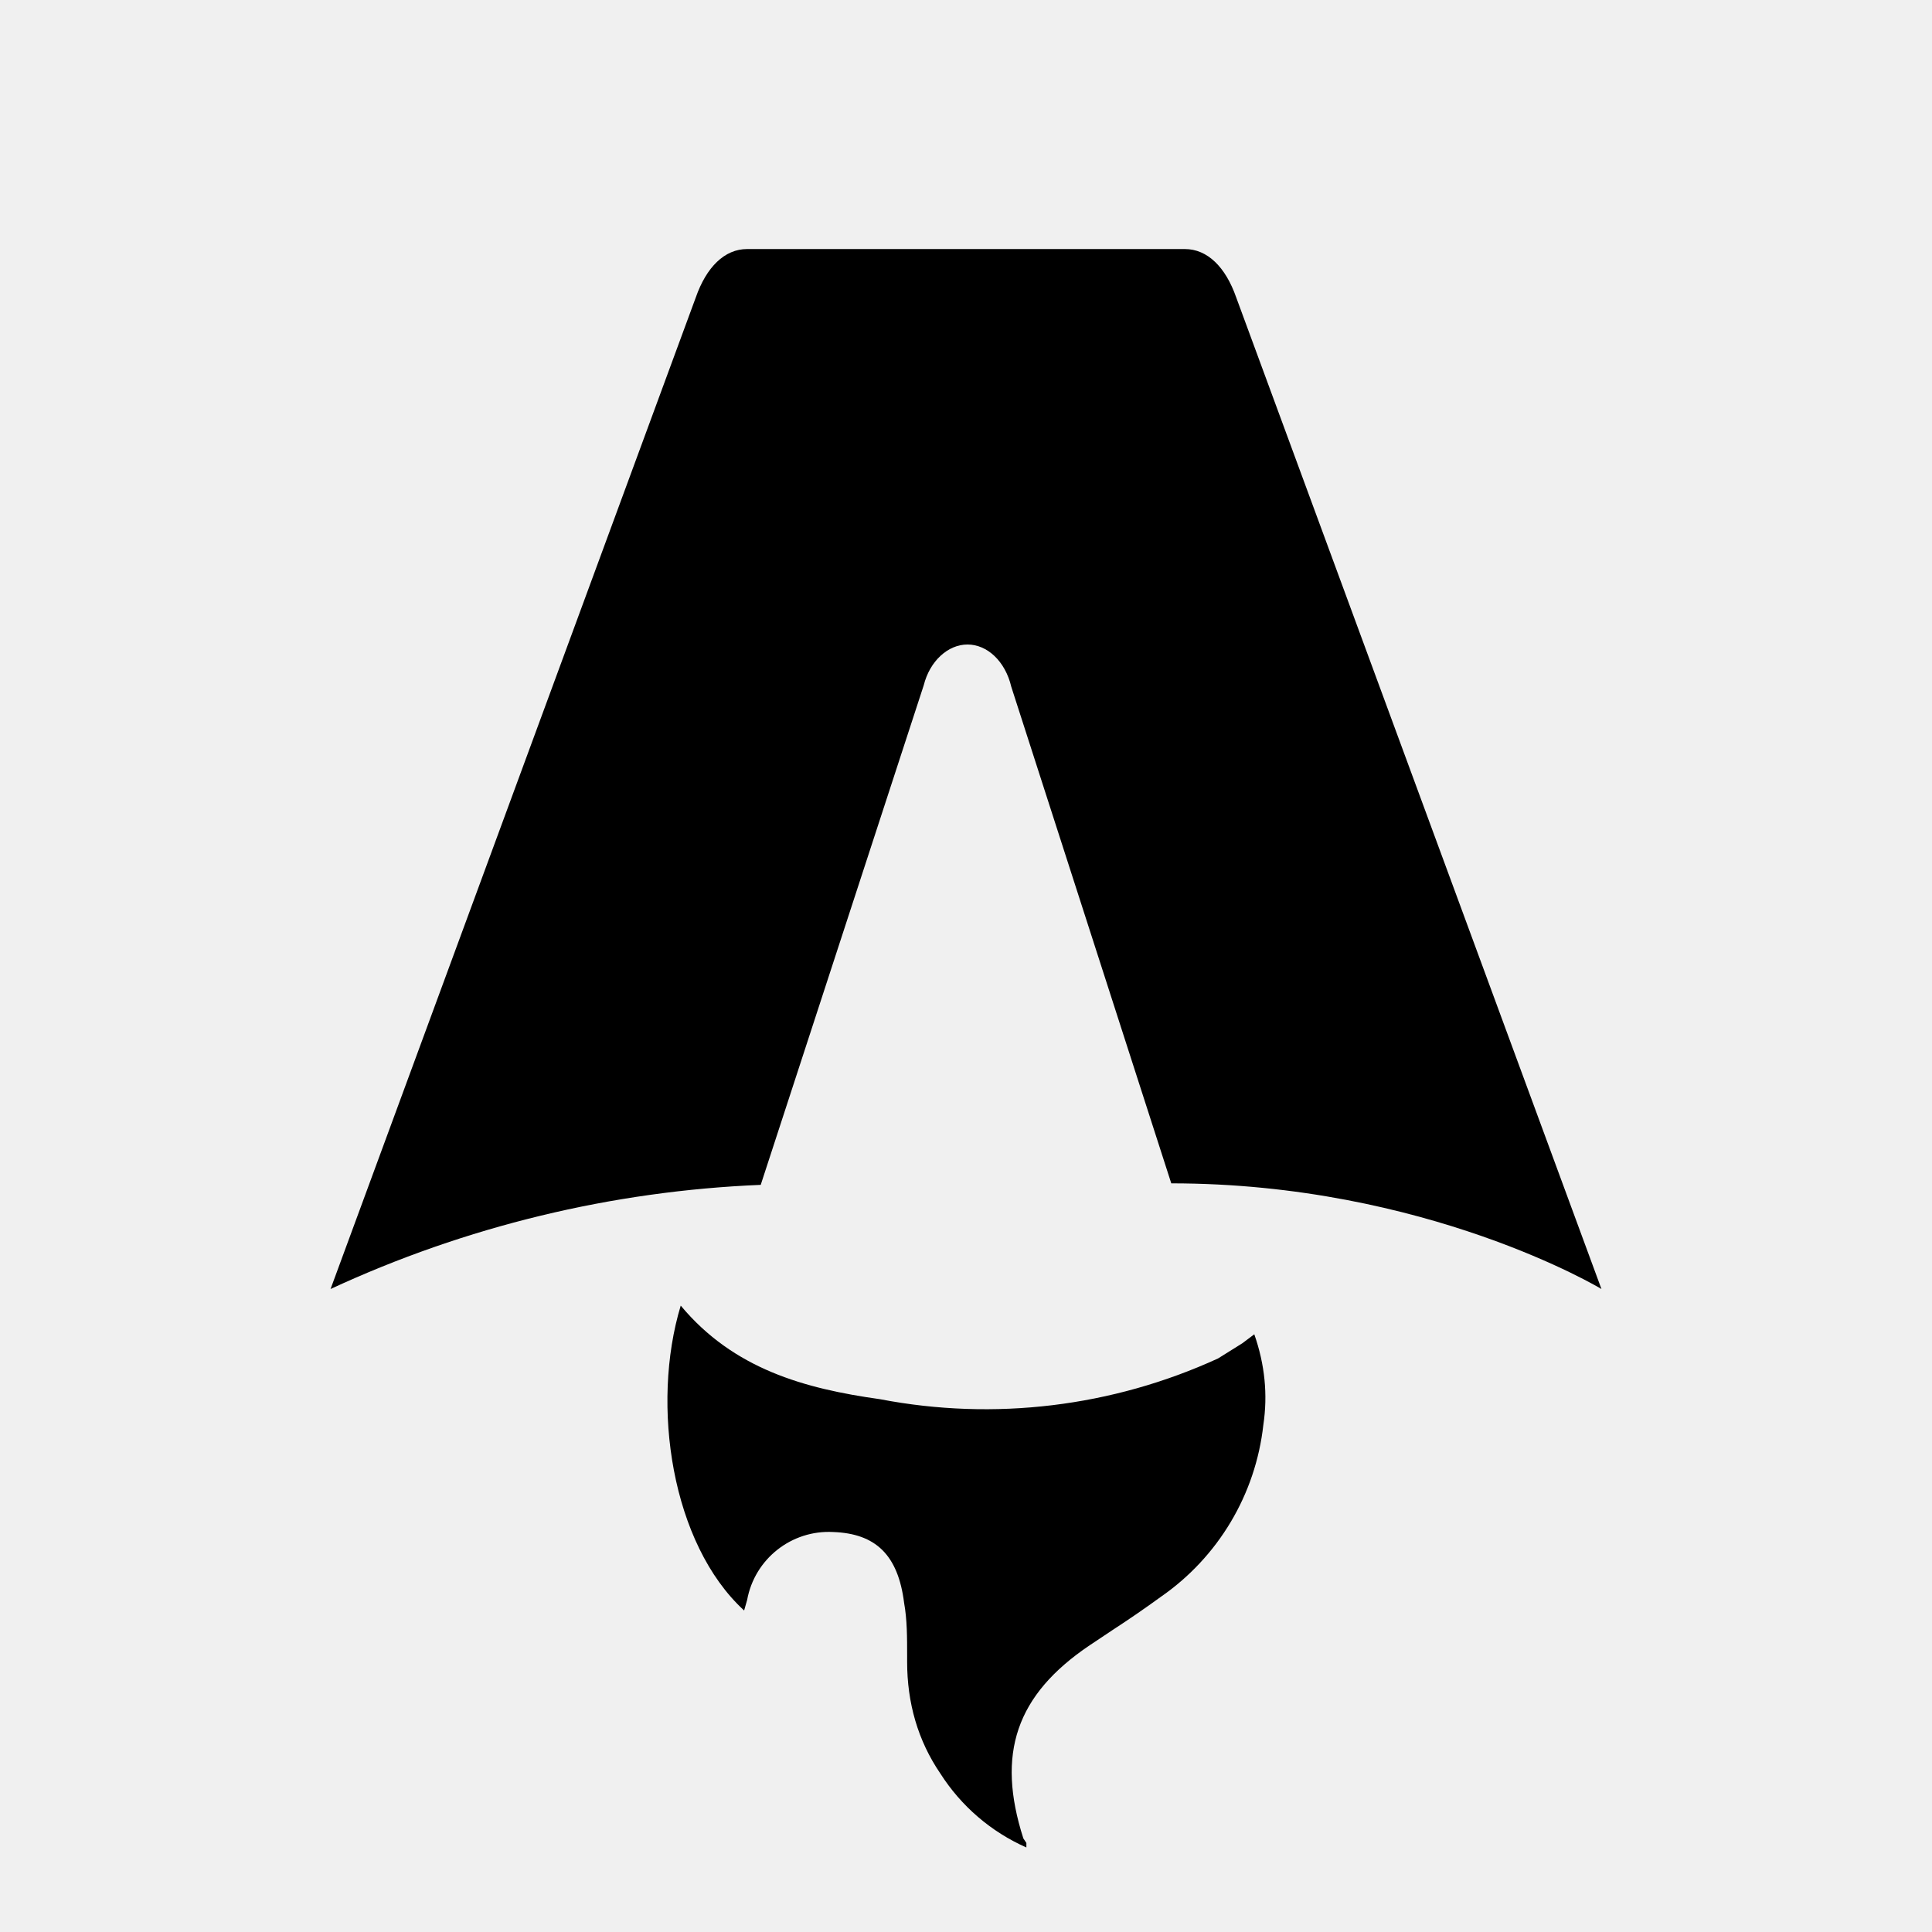
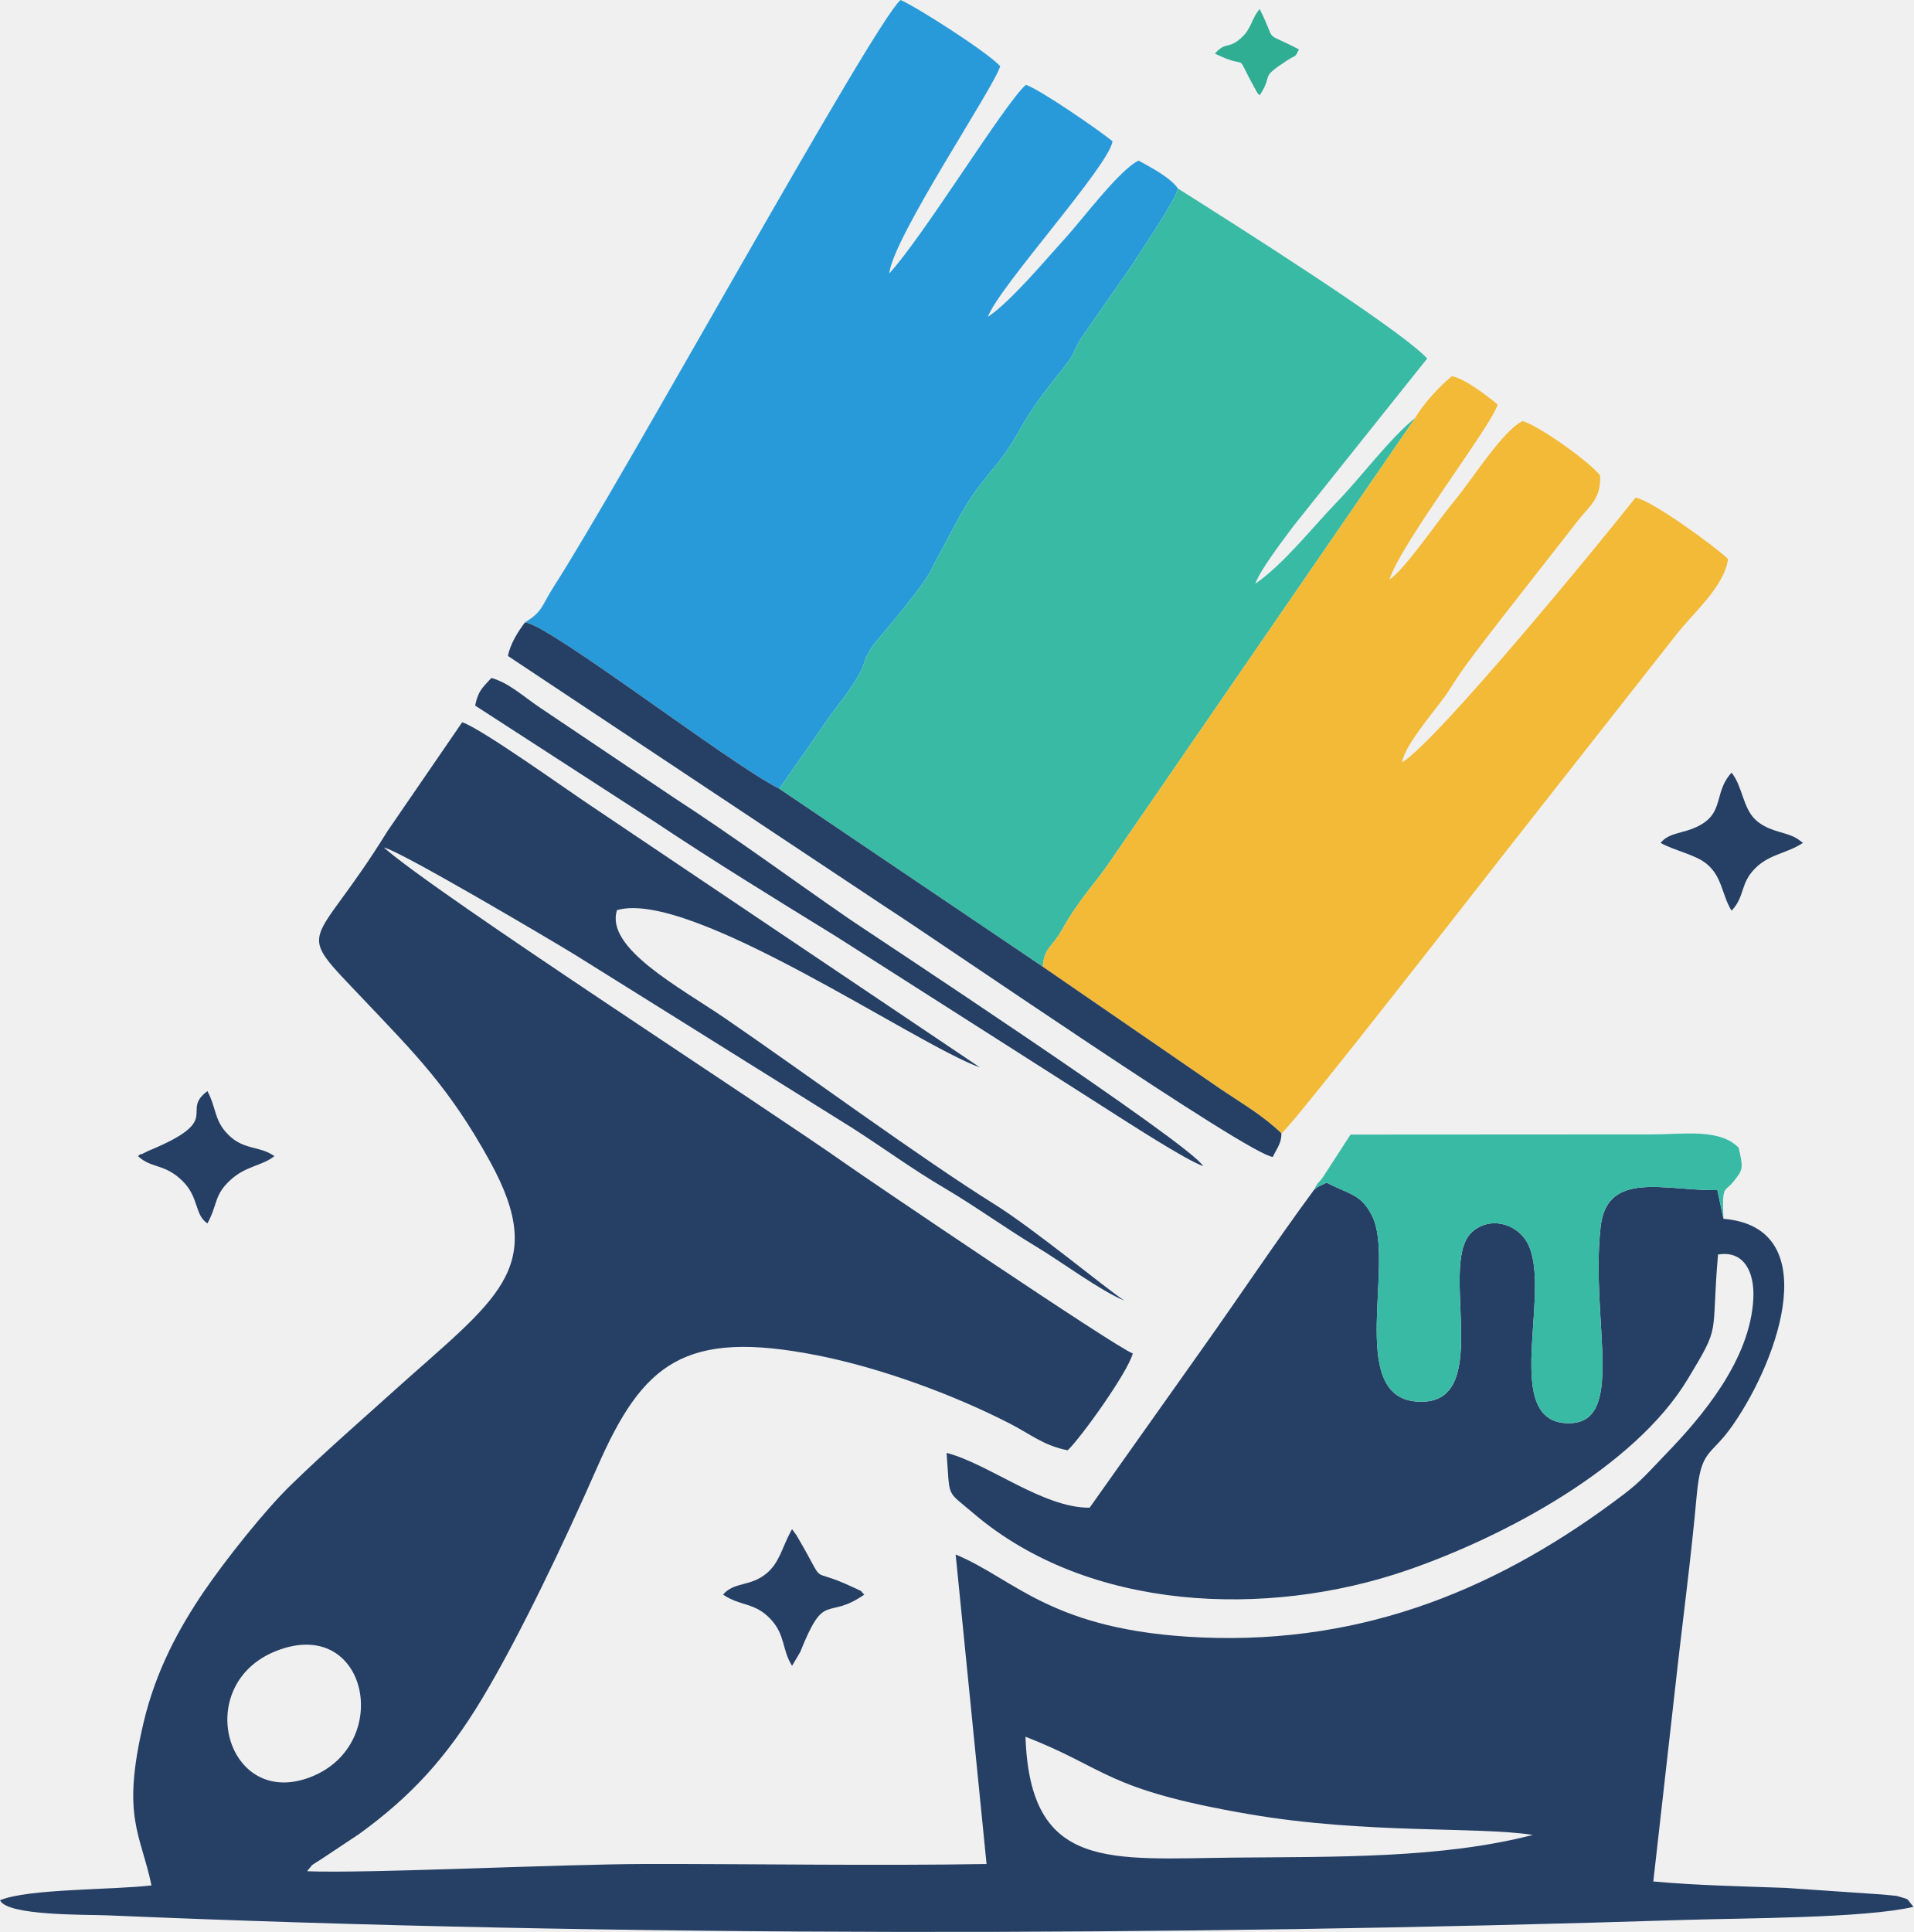
- <svg xmlns="http://www.w3.org/2000/svg" fill="none" viewBox="0 0 128 128">
-   <path d="M50.4 78.5a75.1 75.1 0 0 0-28.5 6.9l24.2-65.7c.7-2 1.9-3.2 3.4-3.2h29c1.5 0 2.7 1.2 3.4 3.2l24.2 65.7s-11.6-7-28.5-7L67 45.5c-.4-1.7-1.6-2.8-2.9-2.8-1.3 0-2.5 1.1-2.9 2.7L50.4 78.5Zm-1.1 28.2Zm-4.2-20.2c-2 6.6-.6 15.8 4.2 20.2a17.5 17.5 0 0 1 .2-.7 5.5 5.5 0 0 1 5.7-4.5c2.8.1 4.3 1.5 4.7 4.7.2 1.1.2 2.3.2 3.5v.4c0 2.7.7 5.2 2.2 7.4a13 13 0 0 0 5.7 4.9v-.3l-.2-.3c-1.8-5.6-.5-9.5 4.4-12.8l1.5-1a73 73 0 0 0 3.2-2.2 16 16 0 0 0 6.8-11.4c.3-2 .1-4-.6-6l-.8.6-1.6 1a37 37 0 0 1-22.4 2.7c-5-.7-9.7-2-13.2-6.2Z" />
-   <style>
-         path { fill: #000; }
-         @media (prefers-color-scheme: dark) {
-             path { fill: #FFF; }
-         }
-     </style>
+ <svg xmlns="http://www.w3.org/2000/svg" xml:space="preserve" width="127.302" height="128.517" version="1.0" style="shape-rendering:geometricPrecision;text-rendering:geometricPrecision;image-rendering:optimizeQuality;fill-rule:evenodd;clip-rule:evenodd" viewBox="0 0 668.85 675.23">
+   <defs>
+     <style>.fil0{fill:#264065}.fil2{fill:#39baa5}</style>
+   </defs>
+   <g id="Слой_x0020_1">
+     <path class="fil0" d="M358.45 606.99c28.84 11.19 27.57 18.37 78.1 27.05 40.96 7.03 79.66 4.25 99.25 7.26-31.94 8.28-69.27 7.6-104.24 7.93-43.61.41-71.5 4.89-73.11-42.23zM96.62 576.98c32-12.53 41.06 32.85 11.92 44.11-29.5 11.41-41.66-32.46-11.92-44.11M602.43 426l-2.13-10.06c-18.18.32-38.6-7.11-40.82 12.84-3.71 33.41 9.62 70.16-12.45 68.59-23.14-1.65-2.92-49.93-14.22-64.64-4.65-6.05-13.52-7.13-18.75-1.64-11.36 11.9 8.93 61.41-19.36 58.71-23.97-2.29-6.87-48.94-15.18-65.02-3.85-7.46-7.44-7.12-15.84-11.45-2.43 1.28-2.82 1.12-4.47 2.65-13.64 18.55-25.61 36.59-39.05 55.52l-39.29 55.44c-16.23.15-35.47-15.46-50-19.15 1.26 16.27-.38 12.77 9.42 21.13 40.29 34.4 102.8 36.64 151.36 19.95 34.65-11.91 79.78-36.25 98.23-66.78 11.93-19.74 8.09-14.09 10.64-43.63 9.17-1.54 12.76 6.26 12.35 15.22-.99 21.56-18.02 41.51-30.52 54.45-6.17 6.39-8.64 9.48-14.93 14.25-42.46 32.2-89.7 52.39-147.54 49.9-52.47-2.26-65.08-20.4-85.84-28.98l10.8 108.17c-39.28.66-79.63-.06-119.07-.01-30.22.04-97.76 3.4-118.43 2.53 2.62-3.18.97-1.57 5.09-4.29l13.08-8.7c18.2-13.2 30.61-26.68 43.12-47.52 12.92-21.53 28.58-54.4 40.19-80.83 15.84-36.05 30.22-48.22 77.05-38.92 22.16 4.4 47.26 13.65 66.83 23.66 7.73 3.96 11.97 7.8 20.49 9.49 4.48-4.18 21.07-27.26 22.76-33.86-5.39-1.76-93.11-61.18-100.08-66.1-28.55-20.16-143.45-94.54-161.68-110.71 5.44 1.04 58.08 32.14 67.02 37.62l96.96 60.56c10.98 7.05 20.8 14.28 31.82 20.75 10.38 6.09 21.7 14.24 32.06 20.46 8.88 5.33 22.76 15.64 30.95 18.94-6.11-3.92-31.31-24.86-45.43-33.68-25.63-15.99-67.1-46.46-94.12-64.96-15.69-10.74-42.05-24.57-37.78-37.81 25.72-7.49 104.2 46.89 126.87 54.98l-135.96-91.44c-8.37-5.54-38.08-26.85-45.02-29.21l-26.08 38c-26.58 43.06-33.44 32.45-8.31 58.99 17.71 18.71 29.89 30.64 44.13 56.57 20.79 37.86 1.96 48.02-34.69 81.09-11.79 10.64-22.36 19.73-35.09 32.09-8.92 8.66-22.75 26.07-30.2 37-8.68 12.75-16.84 27.65-21.15 45.92-7.79 33.05-1.07 38.46 2.78 56.86-13.17 1.61-43.32 1.1-52.95 5.2 2.5 5.5 30.14 4.96 37.49 5.27 179.09 7.64 372.76 7.26 551.75 1.59 20.14-.64 62.6-.56 79.61-4.56-2.98-3.41-.72-2.25-5.89-3.82-.17-.05-4.97-.49-5.12-.5l-33.6-2.3c-15.7-.57-31.03-.86-46.34-2.25l7.67-67.9c2.42-22.04 5.46-44.36 7.49-66.92 1.52-16.8 4.76-13.3 12.72-24.81 16.68-24.11 31.5-69.08-3.34-71.97z" />
+     <path d="M183.53 217.49c9.26 1.29 70.94 49.09 88.86 58.17l18.03-25.86c15.26-19.76 9.06-15.58 14.4-23.72.15-.24.41-.59.57-.82s.43-.56.61-.78.46-.54.65-.76c4.47-5.38 17.27-20.18 19.42-25.8l9.8-18.28c.17-.29.39-.66.55-.95 6.34-10.7 10.7-14.16 15.36-20.93 5.74-8.34 5.78-11.47 17.52-26.12 7.73-9.63 4.06-5.71 8.57-13.41l17.97-25.79c3.23-5.25 14.56-21.58 15.93-26.54-2.69-3.82-9.25-7.28-13.78-9.77-6.73 3.18-20.05 21.06-25.8 27.31-6.23 6.78-18.9 22.03-26.89 27.3 3.83-10.5 42.39-52.75 43.57-61.37-4.49-3.71-25.43-18.18-30.29-19.72-7.35 6.38-35.79 52.97-47.76 65.93 1.39-12.75 36.92-65.43 38.79-72.47-4.79-5.13-29.16-20.66-34.82-23.12-9.31 7.81-97.16 167.63-121.43 205.36-3.88 6.03-3.65 8.48-9.84 12.13z" style="fill:#299ad9" />
+     <path class="fil2" d="m272.39 275.66 92.13 62.22c.41-6.67 3.07-6.52 6.78-13.08 6.2-10.99 10.9-15.17 16.87-23.94l106.57-154.87c-9.25 7.51-18.91 20.72-27.5 29.55-8.01 8.23-18.39 21.51-28.44 28.46 1.54-4.69 10.18-15.91 13.35-20.19l46.72-58.52c-10-10.7-68.46-47.6-87.1-59.38-1.37 4.95-12.7 21.29-15.93 26.54l-17.97 25.79c-4.52 7.7-.85 3.77-8.57 13.41-11.75 14.65-11.78 17.77-17.52 26.12-4.66 6.77-9.02 10.23-15.36 20.93-.17.29-.39.66-.55.95l-9.8 18.28c-2.15 5.62-14.95 20.41-19.42 25.8-.18.22-.47.54-.65.76-.17.22-.45.56-.61.78-.17.23-.42.58-.57.82-5.34 8.14.86 3.96-14.4 23.72l-18.03 25.86z" />
+     <path d="M494.74 145.99 388.17 300.86c-5.97 8.77-10.67 12.96-16.87 23.94-3.71 6.57-6.37 6.41-6.78 13.08L427 380.85c7.71 5.18 14.3 8.92 20.92 15.24 3.86-2.58 74.03-92.92 79.15-99.4l58.46-74.38c5.88-7.77 17.18-17.07 18.49-26.96-4.97-4.72-26.98-20.66-32.34-21.42-13.23 16.74-68.87 84.54-81.59 92.54.9-6.51 12.99-19.69 16.52-25.38 5.42-8.76 11.76-16.46 17.8-24.42l27.57-35.25c3.87-4.81 7.66-7.24 7.33-15.25-3.78-4.81-20.88-17.07-27.04-19-6.72 2.91-17.91 20.73-23.58 27.48-5.82 6.93-17.96 24.82-23.01 27.86 3.97-12.62 36.59-55.01 37.79-61.16-3.22-2.66-11.35-9.05-16.01-9.88-4.33 3.62-10.18 9.86-12.71 14.52z" style="fill:#f3ba37" />
+     <path class="fil2" d="M459.2 415.97c1.65-1.53 2.04-1.37 4.47-2.65 8.4 4.33 11.99 3.99 15.84 11.45 8.31 16.09-8.79 62.73 15.18 65.02 28.28 2.7 8-46.81 19.36-58.71 5.24-5.48 14.1-4.41 18.75 1.64 11.3 14.7-8.92 62.99 14.22 64.64 22.08 1.57 8.75-35.17 12.45-68.59 2.21-19.95 22.64-12.52 40.82-12.84l2.13 10.06c-.62-12 .53-9.34 3.28-12.76 3.64-4.54 3.71-4.72 2.03-12.1-6.61-6.81-19.18-4.66-30.23-4.66l-105.43.06-9.65 14.89c-2.03 2.82-1.19.81-3.23 4.55z" />
+     <path class="fil0" d="M447.92 396.1c-6.62-6.32-13.22-10.07-20.92-15.24l-62.48-42.97-92.13-62.22c-17.92-9.08-79.6-56.88-88.86-58.17-2.51 3.29-5.1 7.41-6 11.75l132.28 87.9c19.04 12.28 126.32 86.29 135.08 87.2 1.39-2.97 3.03-4.7 3.02-8.24zM166.07 246.59l62.76 40.62c20.54 13.7 41.72 26.71 63.48 40.11l94.49 60.25c6.88 4.37 27.79 17.95 33.73 19.97-4.35-7.81-116.96-81.73-123.6-86.31-20.54-14.18-39.7-28.36-61.26-42.37l-47.16-31.7c-5.22-3.49-10.64-8.54-16.75-10.22-3.5 3.77-4.6 4.67-5.69 9.66zm86.66 310.72c6.3 4.26 11.12 2.56 16.82 8.78 4.97 5.43 3.79 10.59 7.31 16.1l2.84-4.78c8.72-21.85 9-10.81 22.41-20.1-2.05-1.88.5-.48-4.07-2.63-16.71-7.85-8.09 1.36-19.68-18.16l-1.5-2.07c-.24.37-.5.86-.65 1.16-2.94 5.64-3.87 10.6-8.23 14.25-5.71 4.79-11.27 2.85-15.24 7.44zm327.71-262.72c4.71 2.65 12.17 4.1 16.07 7.3 5.52 4.53 5.27 10.74 8.74 16.4 4.8-5 2.84-9.64 8.58-15.13 4.95-4.73 10.99-4.95 16.38-8.58l-1.82-1.33c-.21-.11-.69-.44-.95-.57-.27-.13-.7-.35-1.01-.48-3.49-1.52-8.94-1.93-12.97-5.86-4.28-4.16-4.39-11.56-8.21-16.3-7.14 7.79-1.22 15.83-15.79 20.32-3.68 1.13-6.59 1.36-9.02 4.22zM72.51 427.57c3.76-6.92 2.18-9.85 8.18-15.29 5.33-4.84 11.08-4.84 15.22-8.22-5.19-3.69-10.56-2-16.01-7.37-5.07-4.99-4.13-9.13-7.39-15.35-9.86 7.32 6.25 9.83-20.73 20.92l-2.34 1.16c-.22-.35-.82.4-1.2.65 4.74 4.42 9.31 2.5 15.58 8.71 5.82 5.76 4.1 11.77 8.69 14.8z" />
+     <path d="M424.68 18.74c12.98 6.35 6.18-1.88 13.81 11.9 1.7 3.07.69 1.38 1.83 2.68 5.12-7.89-.51-5.57 9.54-12.18 3.35-2.2 2.58-.65 4.17-3.86-13.24-7-7.27-1.22-13.71-14.13-2.86 3.3-2.77 6.49-5.97 9.62-4.85 4.76-5.88 1.52-9.67 5.97" style="fill:#30ae94" />
+   </g>
</svg>
